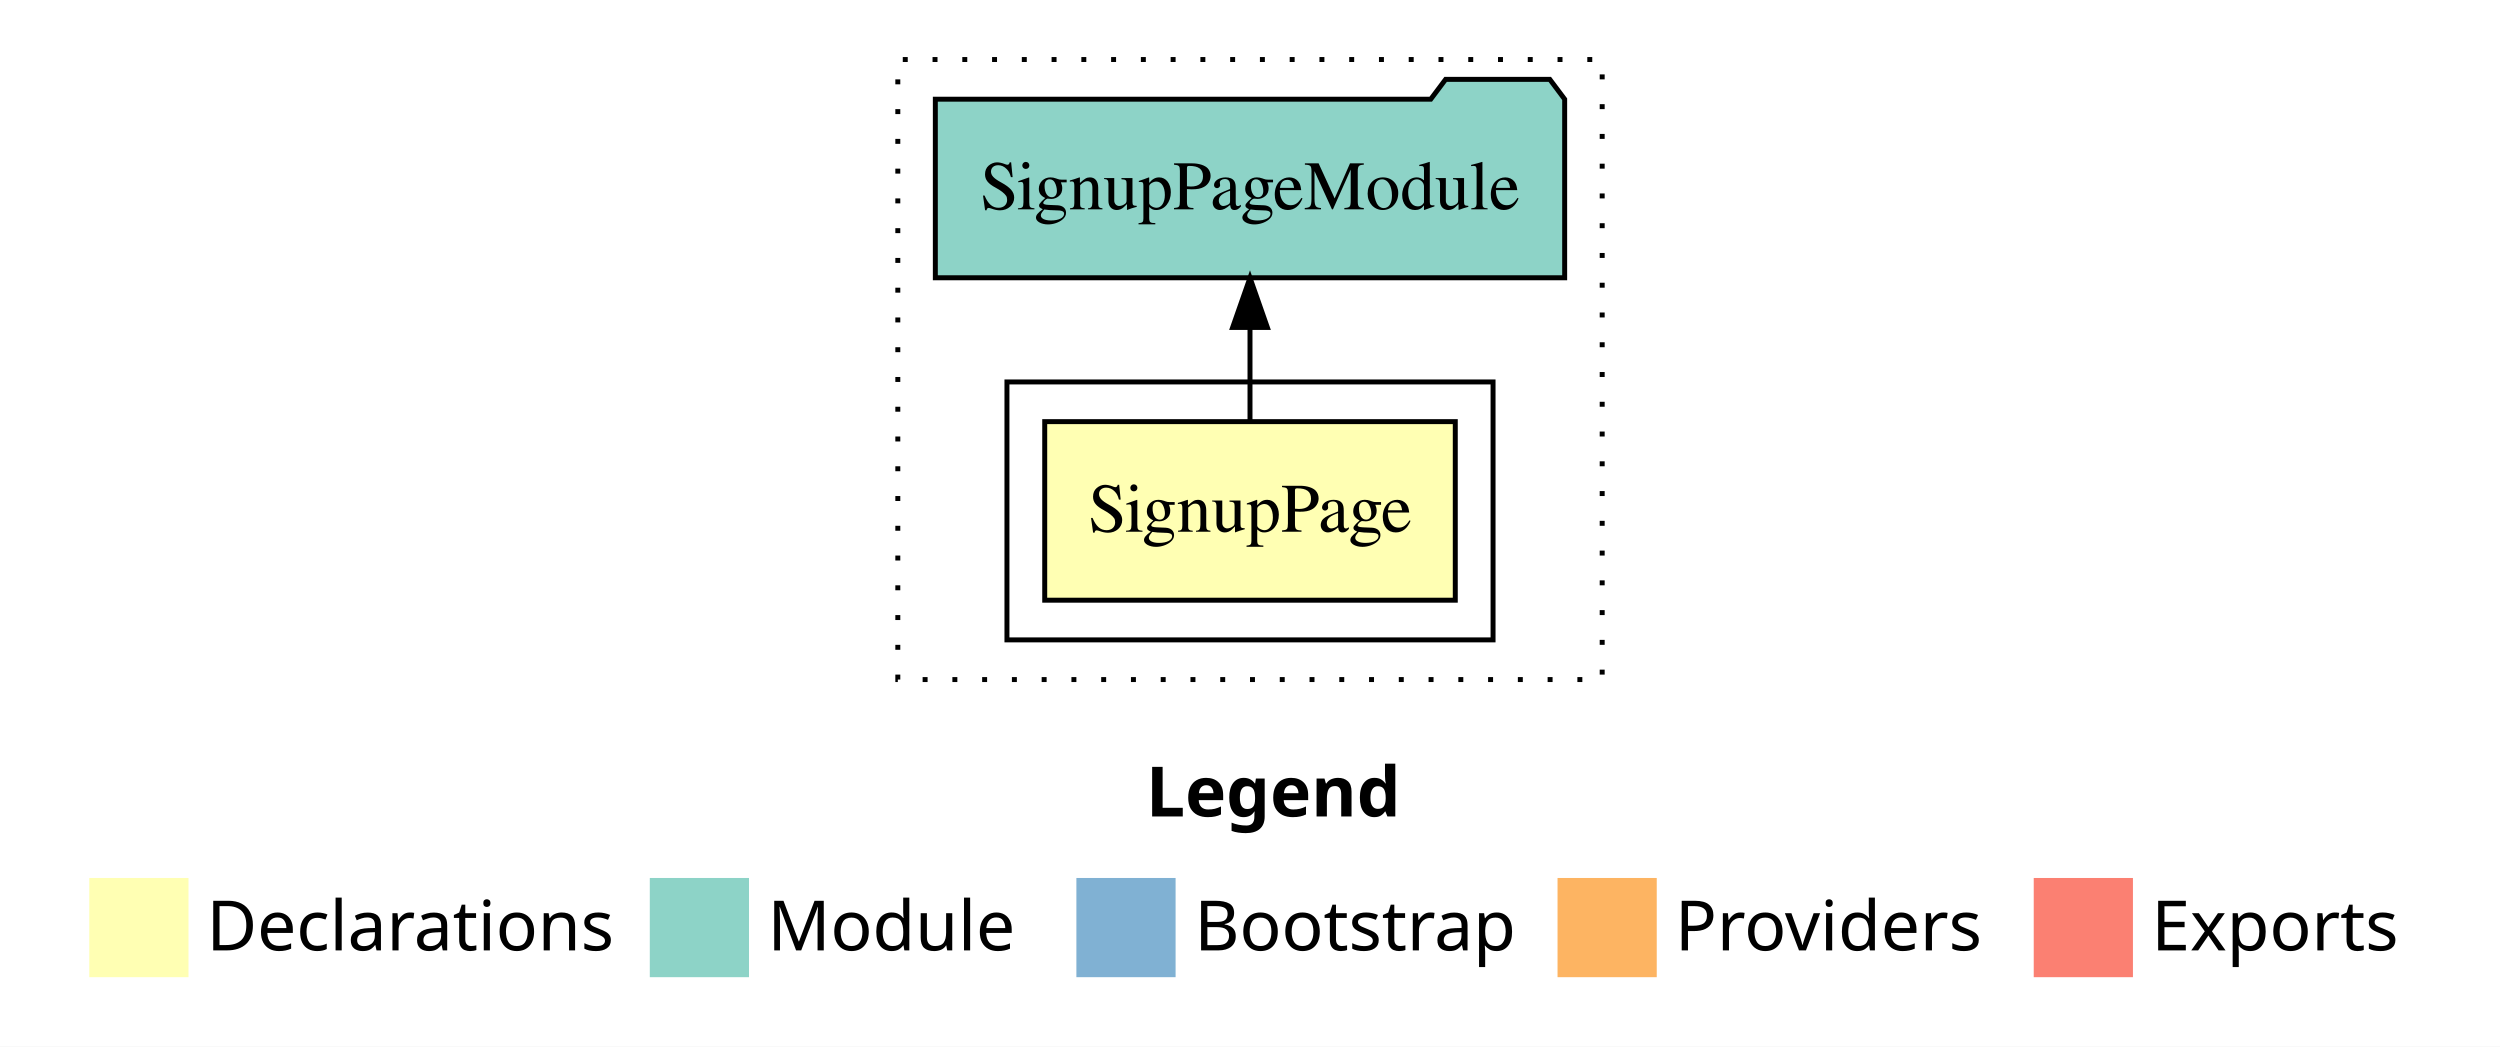
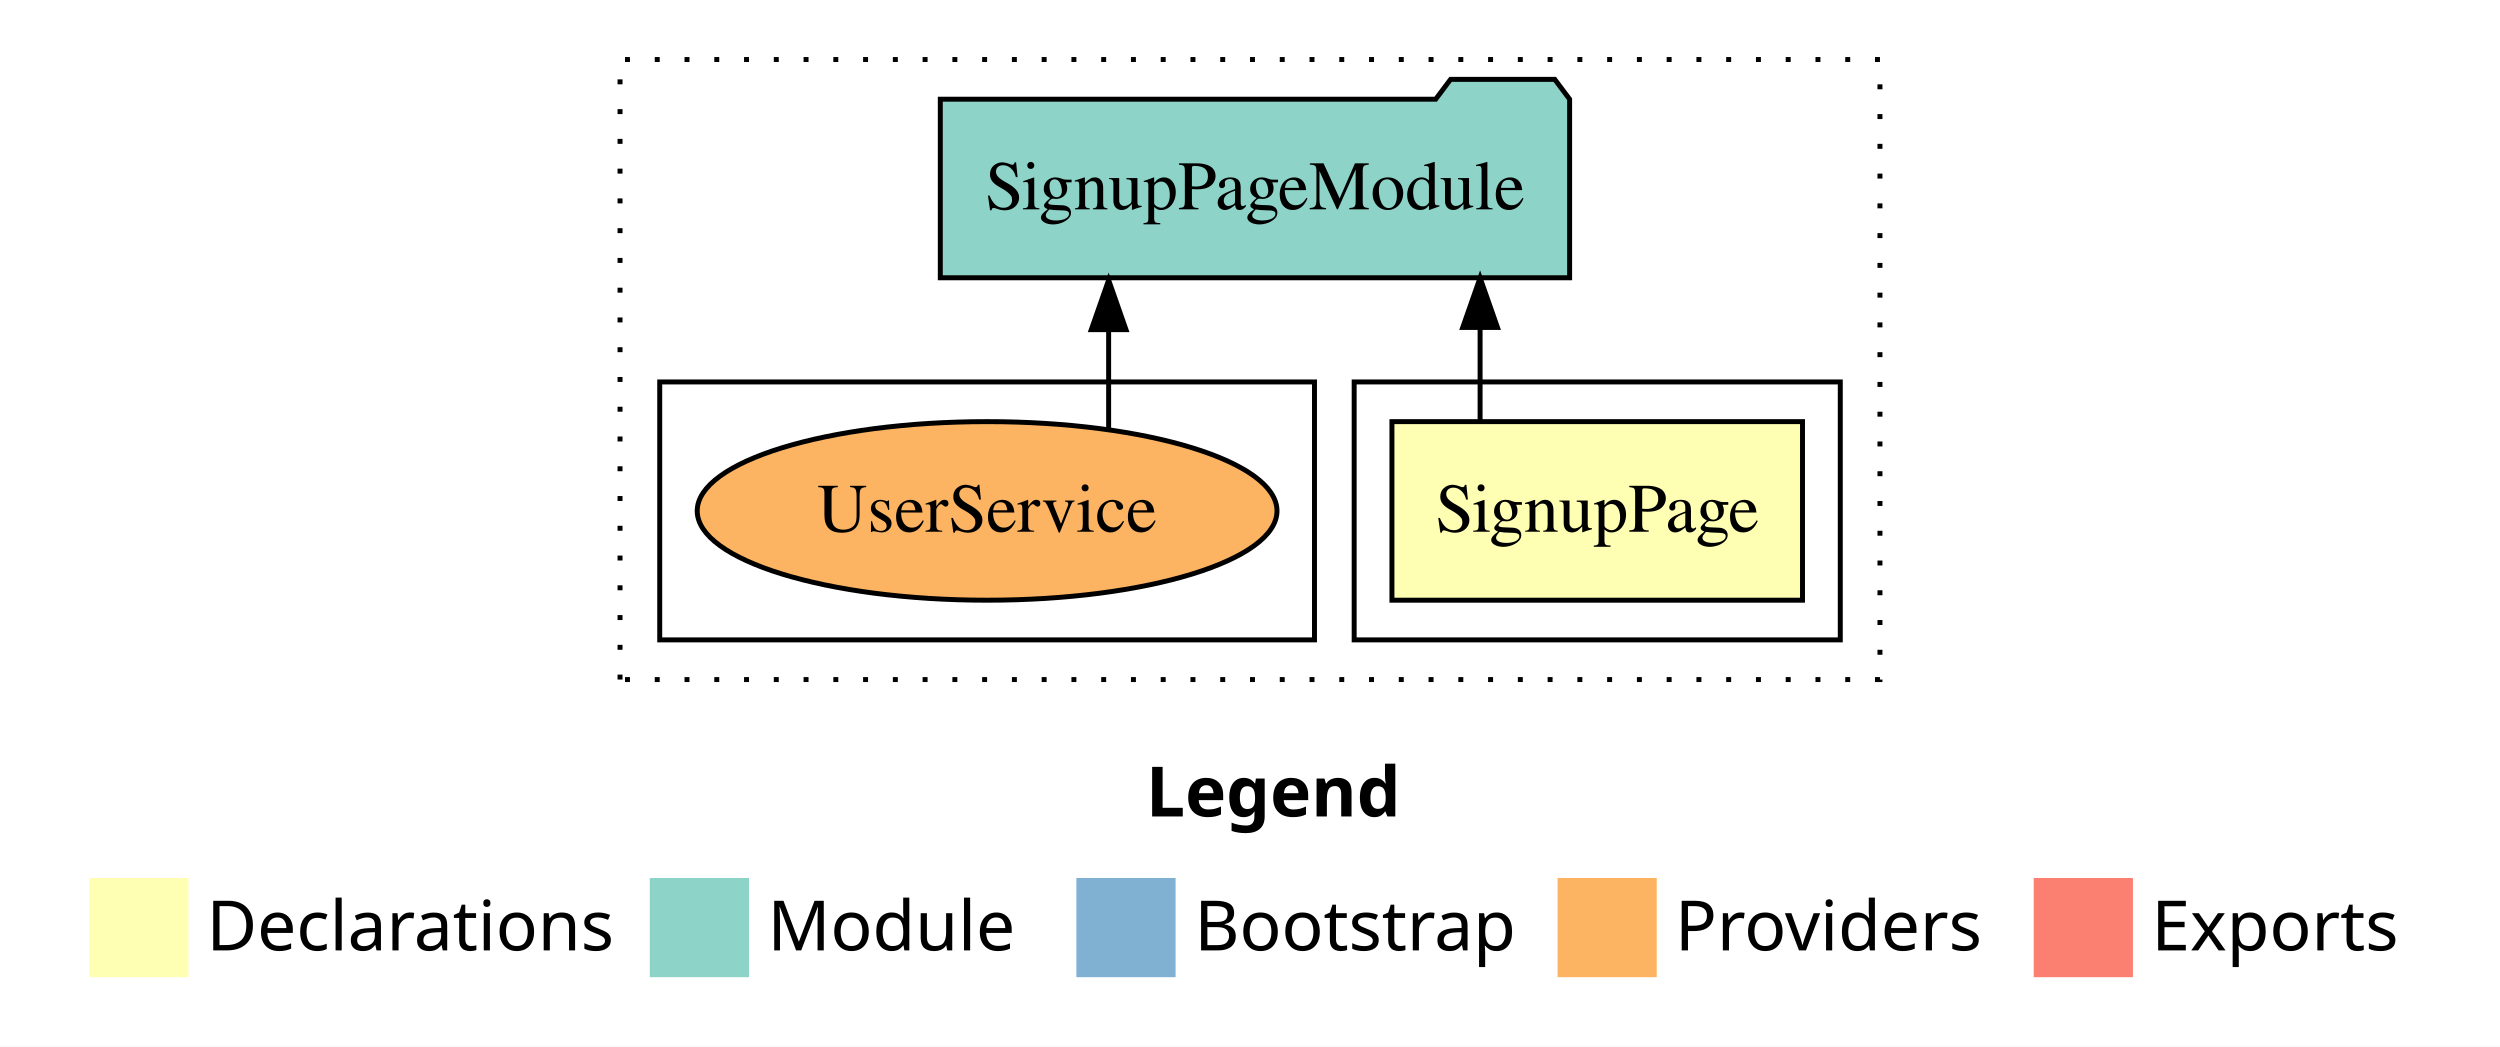
<svg xmlns="http://www.w3.org/2000/svg" width="504pt" height="211pt" viewBox="0.00 0.00 504.00 211.00">
  <g id="graph0" class="graph" transform="scale(1 1) rotate(0) translate(4 207)">
    <polygon fill="#ffffff" stroke="transparent" points="-4,4 -4,-207 500,-207 500,4 -4,4" />
    <text text-anchor="start" x="227.009" y="-42.4" font-family="sans-serif" font-weight="bold" font-size="14.00" fill="#000000">Legend</text>
    <polygon fill="#ffffb3" stroke="transparent" points="14,-10 14,-30 34,-30 34,-10 14,-10" />
    <text text-anchor="start" x="37.629" y="-15.4" font-family="sans-serif" font-size="14.00" fill="#000000">  Declarations</text>
    <polygon fill="#8dd3c7" stroke="transparent" points="127,-10 127,-30 147,-30 147,-10 127,-10" />
    <text text-anchor="start" x="150.725" y="-15.4" font-family="sans-serif" font-size="14.00" fill="#000000">  Module</text>
    <polygon fill="#80b1d3" stroke="transparent" points="213,-10 213,-30 233,-30 233,-10 213,-10" />
    <text text-anchor="start" x="236.781" y="-15.4" font-family="sans-serif" font-size="14.00" fill="#000000">  Bootstrap</text>
    <polygon fill="#fdb462" stroke="transparent" points="310,-10 310,-30 330,-30 330,-10 310,-10" />
    <text text-anchor="start" x="333.673" y="-15.4" font-family="sans-serif" font-size="14.00" fill="#000000">  Providers</text>
    <polygon fill="#fb8072" stroke="transparent" points="406,-10 406,-30 426,-30 426,-10 406,-10" />
    <text text-anchor="start" x="429.726" y="-15.4" font-family="sans-serif" font-size="14.00" fill="#000000">  Exports</text>
    <g id="clust1" class="cluster">
-       <polygon fill="none" stroke="#000000" stroke-dasharray="1,5" points="177,-70 177,-195 319,-195 319,-70 177,-70" />
+       <polygon fill="none" stroke="#000000" stroke-dasharray="1,5" points="121,-70 121,-195 375,-195 375,-70 121,-70" />
    </g>
    <g id="clust2" class="cluster">
-       <polygon fill="none" stroke="#000000" points="199,-78 199,-130 297,-130 297,-78 199,-78" />
+       <polygon fill="none" stroke="#000000" points="269,-78 269,-130 367,-130 367,-78 269,-78" />
+     </g>
+     <g id="clust7" class="cluster">
+       <polygon fill="none" stroke="#000000" points="129,-78 129,-130 261,-130 261,-78 129,-78" />
    </g>
    <g id="node1" class="node">
-       <polygon fill="#ffffb3" stroke="#000000" points="289.385,-122 206.615,-122 206.615,-86 289.385,-86 289.385,-122" />
-       <text text-anchor="middle" x="248" y="-99.8" font-family="Times,serif" font-size="14.00" fill="#000000">SignupPage</text>
+       <polygon fill="#ffffb3" stroke="#000000" points="359.385,-122 276.615,-122 276.615,-86 359.385,-86 359.385,-122" />
+       <text text-anchor="middle" x="318" y="-99.8" font-family="Times,serif" font-size="14.00" fill="#000000">SignupPage</text>
    </g>
    <g id="node2" class="node">
-       <polygon fill="#8dd3c7" stroke="#000000" points="311.436,-187 308.436,-191 287.436,-191 284.436,-187 184.564,-187 184.564,-151 311.436,-151 311.436,-187" />
-       <text text-anchor="middle" x="248" y="-164.8" font-family="Times,serif" font-size="14.00" fill="#000000">SignupPageModule</text>
+       <polygon fill="#8dd3c7" stroke="#000000" points="312.436,-187 309.436,-191 288.436,-191 285.436,-187 185.564,-187 185.564,-151 312.436,-151 312.436,-187" />
+       <text text-anchor="middle" x="249" y="-164.8" font-family="Times,serif" font-size="14.00" fill="#000000">SignupPageModule</text>
    </g>
    <g id="edge1" class="edge">
-       <path fill="none" stroke="#000000" d="M248,-122.106C248,-122.106 248,-140.991 248,-140.991" />
-       <polygon fill="#000000" stroke="#000000" points="244.5,-140.991 248,-150.991 251.5,-140.991 244.5,-140.991" />
+       <path fill="none" stroke="#000000" d="M294.387,-122.106C294.387,-122.106 294.387,-140.991 294.387,-140.991" />
+       <polygon fill="#000000" stroke="#000000" points="290.887,-140.991 294.387,-150.991 297.887,-140.991 290.887,-140.991" />
+     </g>
+     <g id="node3" class="node">
+       <ellipse fill="#fdb462" stroke="#000000" cx="195" cy="-104" rx="58.441" ry="18" />
+       <text text-anchor="middle" x="195" y="-99.8" font-family="Times,serif" font-size="14.00" fill="#000000">UserService</text>
+     </g>
+     <g id="edge2" class="edge">
+       <path fill="none" stroke="#000000" d="M219.501,-120.402C219.501,-120.402 219.501,-140.537 219.501,-140.537" />
+       <polygon fill="#000000" stroke="#000000" points="216.002,-140.537 219.501,-150.537 223.002,-140.537 216.002,-140.537" />
    </g>
  </g>
</svg>
